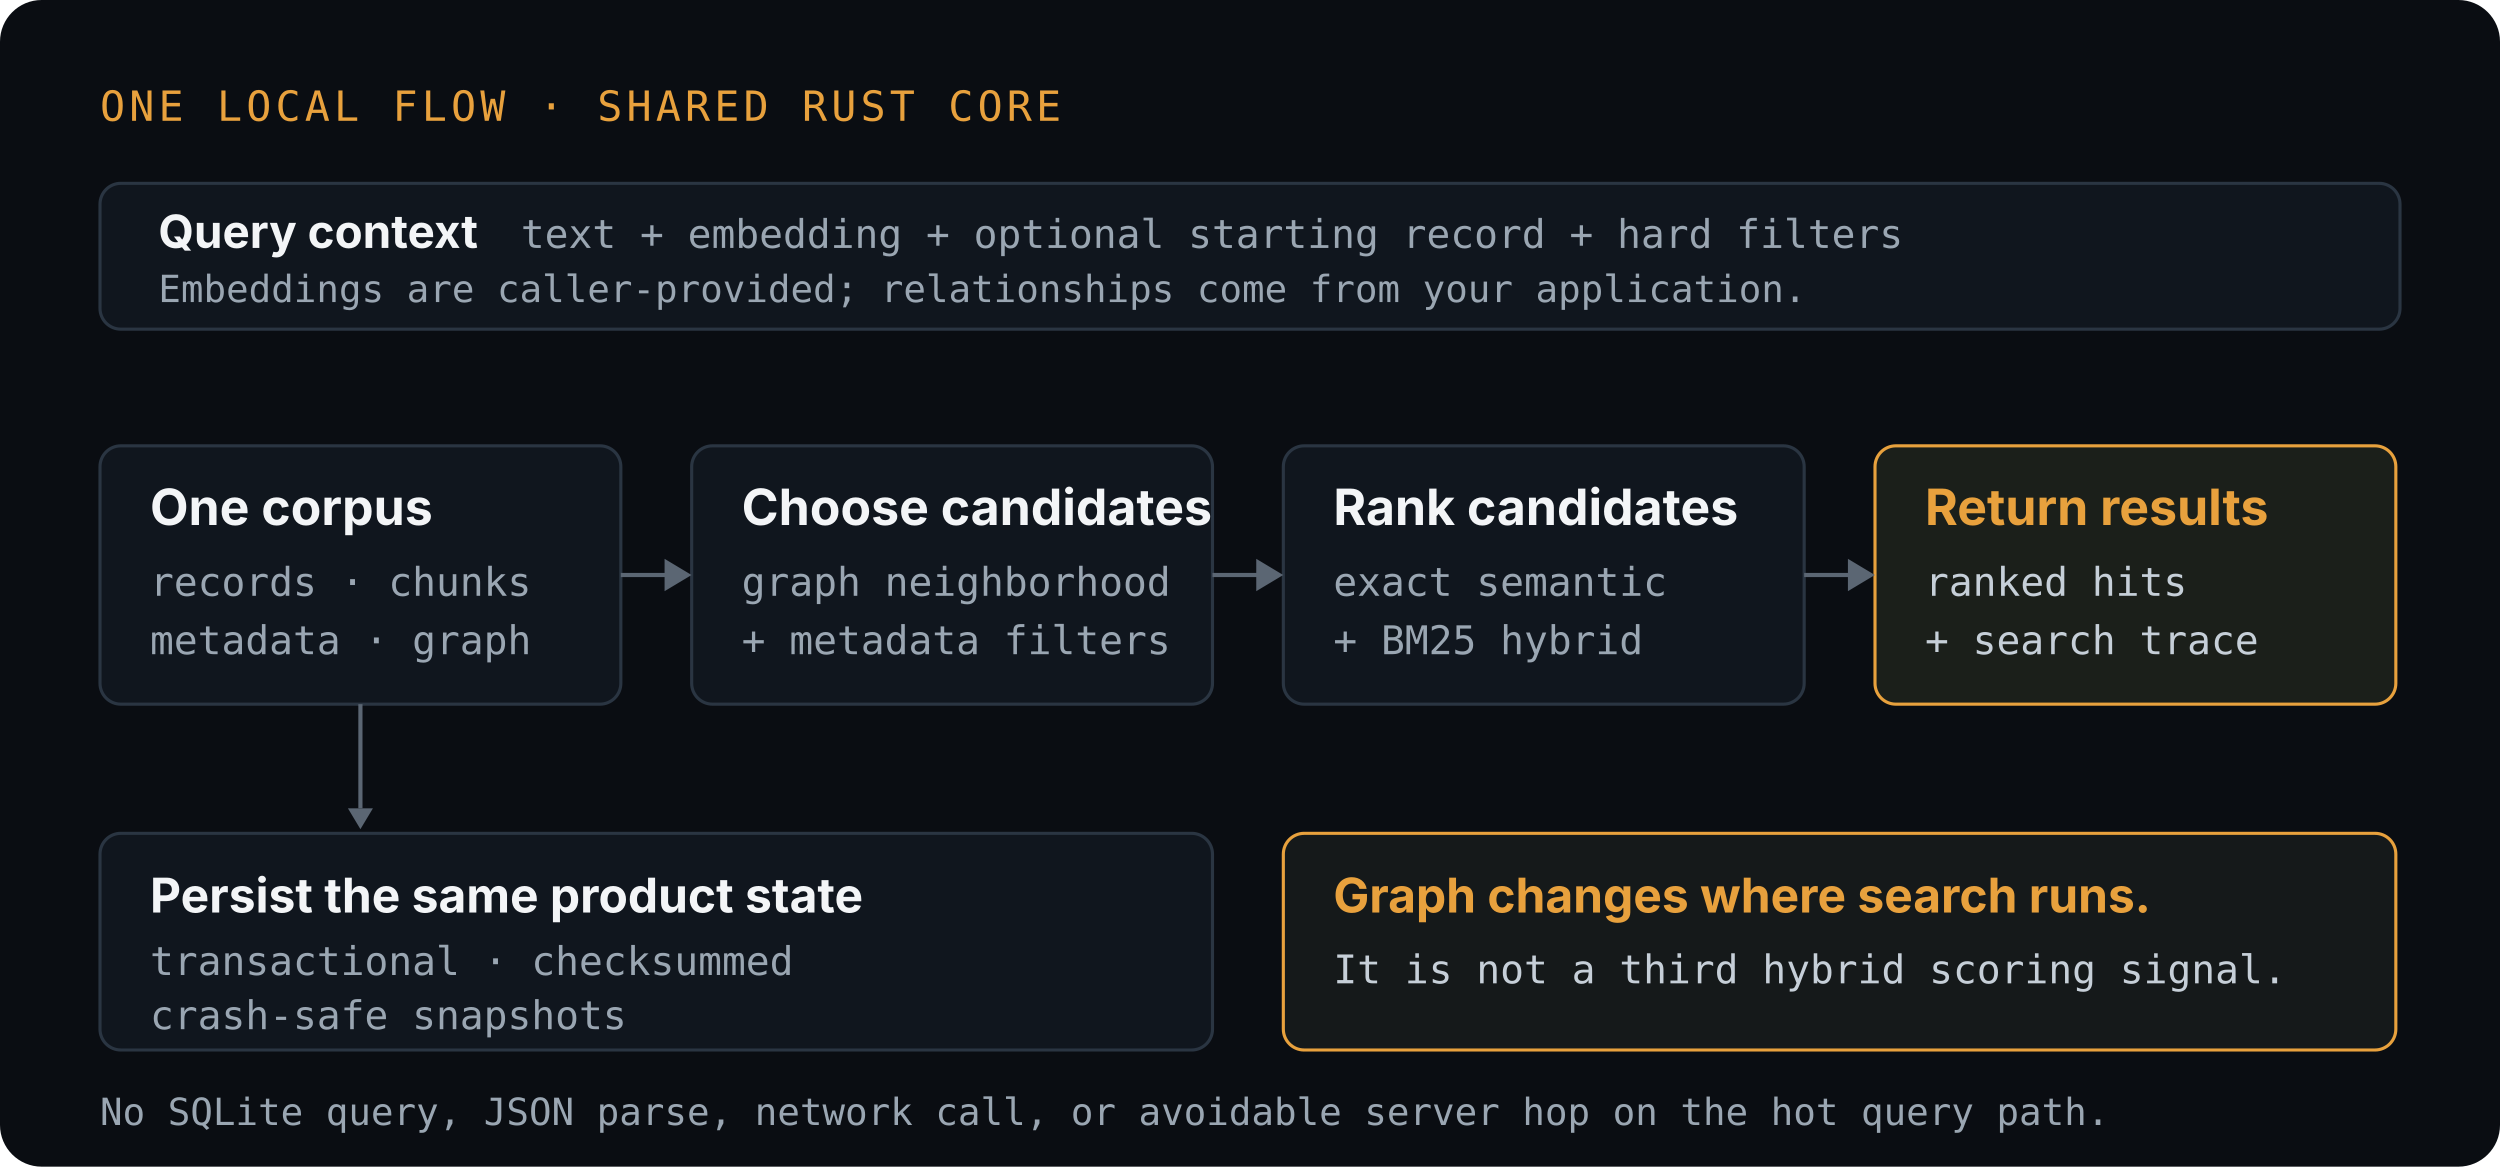
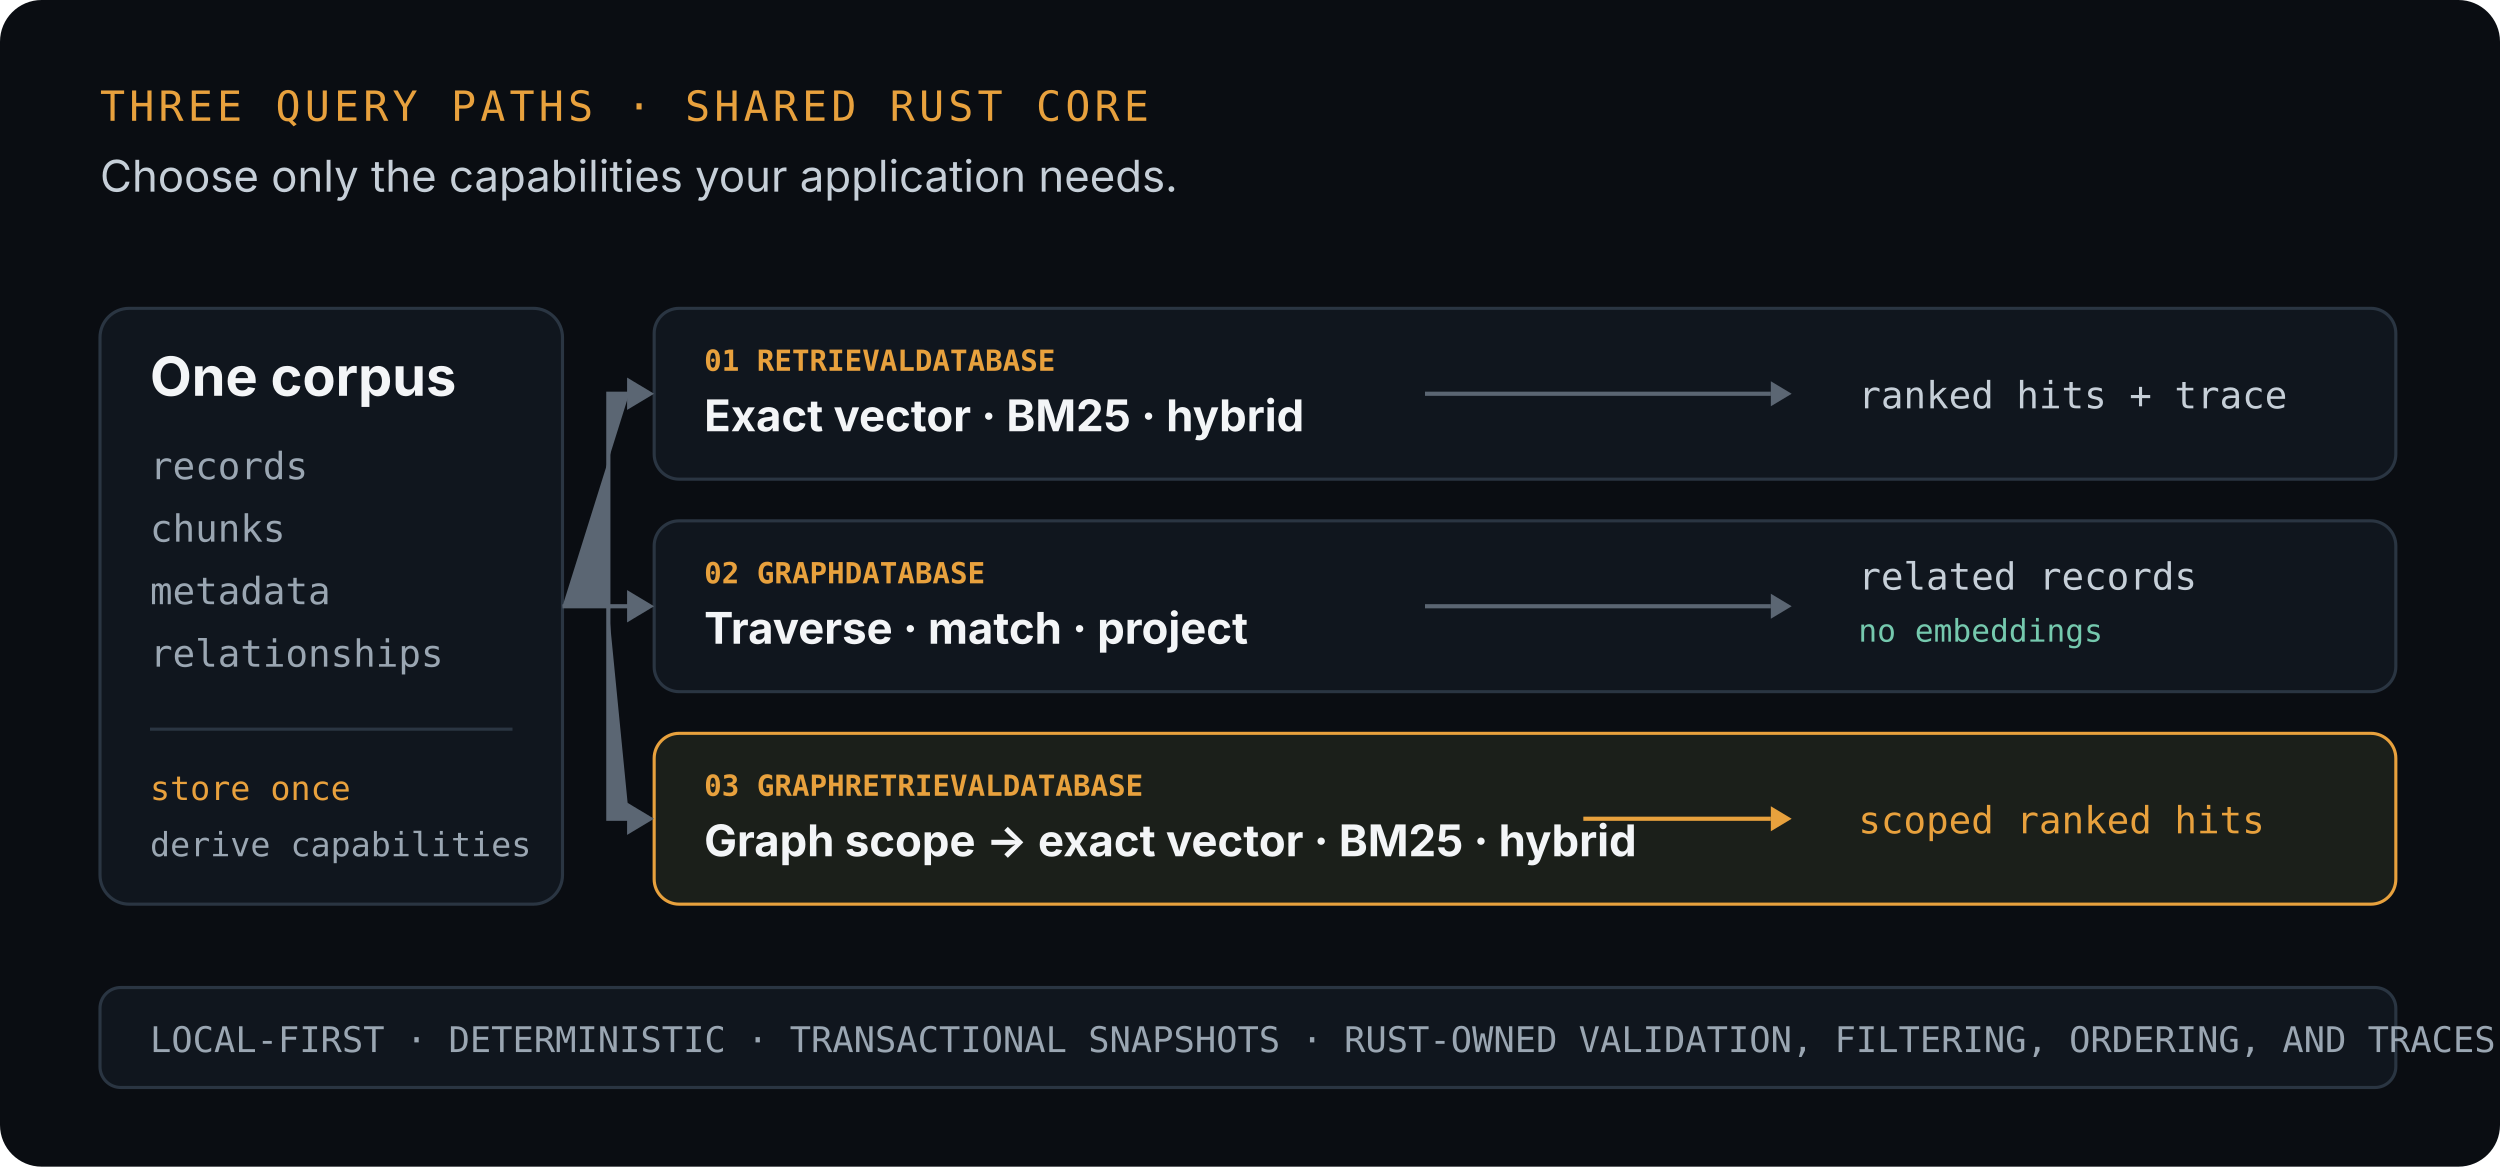
<svg xmlns="http://www.w3.org/2000/svg" width="1200" height="560" viewBox="0 0 1200 560" role="img" aria-labelledby="title desc">
  <rect width="1200" height="560" rx="20" fill="#0A0D12" />
-   <text x="48" y="58" font-family="ui-monospace, SFMono-Regular, Menlo, monospace" font-size="20" letter-spacing="2" fill="#E8A13D">ONE LOCAL FLOW · SHARED RUST CORE</text>
-   <g id="query">
-     <rect x="48" y="88" width="1104" height="70" rx="10" fill="#10161E" stroke="#2A3542" stroke-width="1.5" />
-     <text x="76" y="119" font-family="-apple-system, BlinkMacSystemFont, 'Segoe UI', sans-serif" font-size="22" font-weight="650" fill="#F3F5F7">Query context</text>
-     <text x="250" y="119" font-family="ui-monospace, SFMono-Regular, Menlo, monospace" font-size="19" fill="#9AA6B2">text + embedding + optional starting record + hard filters</text>
-     <text x="76" y="145" font-family="ui-monospace, SFMono-Regular, Menlo, monospace" font-size="18" fill="#9AA6B2">Embeddings are caller-provided; relationships come from your application.</text>
+   <text x="48" y="58" font-family="ui-monospace, SFMono-Regular, Menlo, monospace" font-size="20" letter-spacing="2" fill="#E8A13D">THREE QUERY PATHS · SHARED RUST CORE</text>
+   <text x="48" y="92" font-family="-apple-system, BlinkMacSystemFont, 'Segoe UI', sans-serif" font-size="21" fill="#C6CFD8">Choose only the capabilities your application needs.</text>
+   <g id="corpus">
+     <rect x="48" y="148" width="222" height="286" rx="14" fill="#10161E" stroke="#2A3542" stroke-width="1.5" />
+     <text x="72" y="190" font-family="-apple-system, BlinkMacSystemFont, 'Segoe UI', sans-serif" font-size="26" font-weight="700" fill="#F3F5F7">One corpus</text>
+     <text x="72" y="230" font-family="ui-monospace, SFMono-Regular, Menlo, monospace" font-size="18" fill="#9AA6B2">records</text>
+     <text x="72" y="260" font-family="ui-monospace, SFMono-Regular, Menlo, monospace" font-size="18" fill="#9AA6B2">chunks</text>
+     <text x="72" y="290" font-family="ui-monospace, SFMono-Regular, Menlo, monospace" font-size="18" fill="#9AA6B2">metadata</text>
+     <text x="72" y="320" font-family="ui-monospace, SFMono-Regular, Menlo, monospace" font-size="18" fill="#9AA6B2">relationships</text>
+     <path d="M72 350 H246" stroke="#2A3542" stroke-width="1.5" />
+     <text x="72" y="384" font-family="ui-monospace, SFMono-Regular, Menlo, monospace" font-size="16" fill="#E8A13D">store once</text>
+     <text x="72" y="411" font-family="ui-monospace, SFMono-Regular, Menlo, monospace" font-size="16" fill="#9AA6B2">derive capabilities</text>
  </g>
-   <g id="main-flow">
-     <g id="corpus">
-       <rect x="48" y="214" width="250" height="124" rx="10" fill="#10161E" stroke="#2A3542" stroke-width="1.5" />
-       <text x="72" y="252" font-family="-apple-system, BlinkMacSystemFont, 'Segoe UI', sans-serif" font-size="24" font-weight="650" fill="#F3F5F7">One corpus</text>
-       <text x="72" y="286" font-family="ui-monospace, SFMono-Regular, Menlo, monospace" font-size="19" fill="#9AA6B2">records · chunks</text>
-       <text x="72" y="314" font-family="ui-monospace, SFMono-Regular, Menlo, monospace" font-size="19" fill="#9AA6B2">metadata · graph</text>
-     </g>
-     <g id="scope">
-       <rect x="332" y="214" width="250" height="124" rx="10" fill="#10161E" stroke="#2A3542" stroke-width="1.5" />
-       <text x="356" y="252" font-family="-apple-system, BlinkMacSystemFont, 'Segoe UI', sans-serif" font-size="24" font-weight="650" fill="#F3F5F7">Choose candidates</text>
-       <text x="356" y="286" font-family="ui-monospace, SFMono-Regular, Menlo, monospace" font-size="19" fill="#9AA6B2">graph neighborhood</text>
-       <text x="356" y="314" font-family="ui-monospace, SFMono-Regular, Menlo, monospace" font-size="19" fill="#9AA6B2">+ metadata filters</text>
-     </g>
-     <g id="rank">
-       <rect x="616" y="214" width="250" height="124" rx="10" fill="#10161E" stroke="#2A3542" stroke-width="1.5" />
-       <text x="640" y="252" font-family="-apple-system, BlinkMacSystemFont, 'Segoe UI', sans-serif" font-size="24" font-weight="650" fill="#F3F5F7">Rank candidates</text>
-       <text x="640" y="286" font-family="ui-monospace, SFMono-Regular, Menlo, monospace" font-size="19" fill="#9AA6B2">exact semantic</text>
-       <text x="640" y="314" font-family="ui-monospace, SFMono-Regular, Menlo, monospace" font-size="19" fill="#9AA6B2">+ BM25 hybrid</text>
-     </g>
-     <g id="results">
-       <rect x="900" y="214" width="250" height="124" rx="10" fill="#1B1F1A" stroke="#E8A13D" stroke-width="1.5" />
-       <text x="924" y="252" font-family="-apple-system, BlinkMacSystemFont, 'Segoe UI', sans-serif" font-size="24" font-weight="650" fill="#E8A13D">Return results</text>
-       <text x="924" y="286" font-family="ui-monospace, SFMono-Regular, Menlo, monospace" font-size="19" fill="#C6CFD8">ranked hits</text>
-       <text x="924" y="314" font-family="ui-monospace, SFMono-Regular, Menlo, monospace" font-size="19" fill="#C6CFD8">+ search trace</text>
-     </g>
-     <g stroke="#5B6673" stroke-width="2" fill="#5B6673">
-       <path d="M298 276 H320" />
-       <path d="M320 270 L330 276 L320 282 Z" />
-       <path d="M582 276 H604" />
-       <path d="M604 270 L614 276 L604 282 Z" />
-       <path d="M866 276 H888" />
-       <path d="M888 270 L898 276 L888 282 Z" />
-     </g>
+   <g id="retrieval-path">
+     <rect x="314" y="148" width="836" height="82" rx="12" fill="#10161E" stroke="#2A3542" stroke-width="1.5" />
+     <text x="338" y="178" font-family="ui-monospace, SFMono-Regular, Menlo, monospace" font-size="14" font-weight="700" fill="#E8A13D">01 RETRIEVALDATABASE</text>
+     <text x="338" y="207" font-family="-apple-system, BlinkMacSystemFont, 'Segoe UI', sans-serif" font-size="21" font-weight="650" fill="#F3F5F7">Exact vector · BM25 · hybrid</text>
+     <path d="M684 189 H850" stroke="#5B6673" stroke-width="2" />
+     <path d="M850 183 L860 189 L850 195 Z" fill="#5B6673" />
+     <text x="892" y="196" font-family="ui-monospace, SFMono-Regular, Menlo, monospace" font-size="18" fill="#C6CFD8">ranked hits + trace</text>
+   </g>
+   <g id="graph-path">
+     <rect x="314" y="250" width="836" height="82" rx="12" fill="#10161E" stroke="#2A3542" stroke-width="1.5" />
+     <text x="338" y="280" font-family="ui-monospace, SFMono-Regular, Menlo, monospace" font-size="14" font-weight="700" fill="#E8A13D">02 GRAPHDATABASE</text>
+     <text x="338" y="309" font-family="-apple-system, BlinkMacSystemFont, 'Segoe UI', sans-serif" font-size="21" font-weight="650" fill="#F3F5F7">Traverse · match · project</text>
+     <path d="M684 291 H850" stroke="#5B6673" stroke-width="2" />
+     <path d="M850 285 L860 291 L850 297 Z" fill="#5B6673" />
+     <text x="892" y="283" font-family="ui-monospace, SFMono-Regular, Menlo, monospace" font-size="18" fill="#C6CFD8">related records</text>
+     <text x="892" y="308" font-family="ui-monospace, SFMono-Regular, Menlo, monospace" font-size="15" fill="#75C9AE">no embeddings</text>
+   </g>
+   <g id="combined-path">
+     <rect x="314" y="352" width="836" height="82" rx="12" fill="#1B1F1A" stroke="#E8A13D" stroke-width="1.5" />
+     <text x="338" y="382" font-family="ui-monospace, SFMono-Regular, Menlo, monospace" font-size="14" font-weight="700" fill="#E8A13D">03 GRAPHRETRIEVALDATABASE</text>
+     <text x="338" y="411" font-family="-apple-system, BlinkMacSystemFont, 'Segoe UI', sans-serif" font-size="21" font-weight="650" fill="#F3F5F7">Graph scope → exact vector · BM25 · hybrid</text>
+     <path d="M760 393 H850" stroke="#E8A13D" stroke-width="2" />
+     <path d="M850 387 L860 393 L850 399 Z" fill="#E8A13D" />
+     <text x="892" y="400" font-family="ui-monospace, SFMono-Regular, Menlo, monospace" font-size="18" fill="#E8A13D">scoped ranked hits</text>
+   </g>
+   <g id="fanout" stroke="#5B6673" stroke-width="2" fill="#5B6673">
+     <path d="M270 291 H292 V189 H302" />
+     <path d="M302 183 L312 189 L302 195 Z" />
+     <path d="M292 291 H302" />
+     <path d="M302 285 L312 291 L302 297 Z" />
+     <path d="M292 291 V393 H302" />
+     <path d="M302 387 L312 393 L302 399 Z" />
  </g>
  <g id="persistence">
-     <rect x="48" y="400" width="534" height="104" rx="10" fill="#10161E" stroke="#2A3542" stroke-width="1.5" />
-     <text x="72" y="438" font-family="-apple-system, BlinkMacSystemFont, 'Segoe UI', sans-serif" font-size="23" font-weight="650" fill="#F3F5F7">Persist the same product state</text>
-     <text x="72" y="468" font-family="ui-monospace, SFMono-Regular, Menlo, monospace" font-size="19" fill="#9AA6B2">transactional · checksummed</text>
-     <text x="72" y="494" font-family="ui-monospace, SFMono-Regular, Menlo, monospace" font-size="19" fill="#9AA6B2">crash-safe snapshots</text>
-     <path d="M173 338 V388" stroke="#5B6673" stroke-width="2" />
-     <path d="M167 388 L173 398 L179 388 Z" fill="#5B6673" />
+     <rect x="48" y="474" width="1102" height="48" rx="10" fill="#10161E" stroke="#2A3542" stroke-width="1.5" />
+     <text x="72" y="505" font-family="ui-monospace, SFMono-Regular, Menlo, monospace" font-size="17" fill="#9AA6B2">LOCAL-FIRST · DETERMINISTIC · TRANSACTIONAL SNAPSHOTS · RUST-OWNED VALIDATION, FILTERING, ORDERING, AND TRACES</text>
  </g>
-   <g id="clarification">
-     <rect x="616" y="400" width="534" height="104" rx="10" fill="#15191A" stroke="#E8A13D" stroke-width="1.5" />
-     <text x="640" y="438" font-family="-apple-system, BlinkMacSystemFont, 'Segoe UI', sans-serif" font-size="23" font-weight="650" fill="#E8A13D">Graph changes where search runs.</text>
-     <text x="640" y="472" font-family="ui-monospace, SFMono-Regular, Menlo, monospace" font-size="19" fill="#C6CFD8">It is not a third hybrid scoring signal.</text>
-   </g>
-   <text x="48" y="540" font-family="ui-monospace, SFMono-Regular, Menlo, monospace" font-size="18" fill="#9AA6B2">No SQLite query, JSON parse, network call, or avoidable server hop on the hot query path.</text>
</svg>
